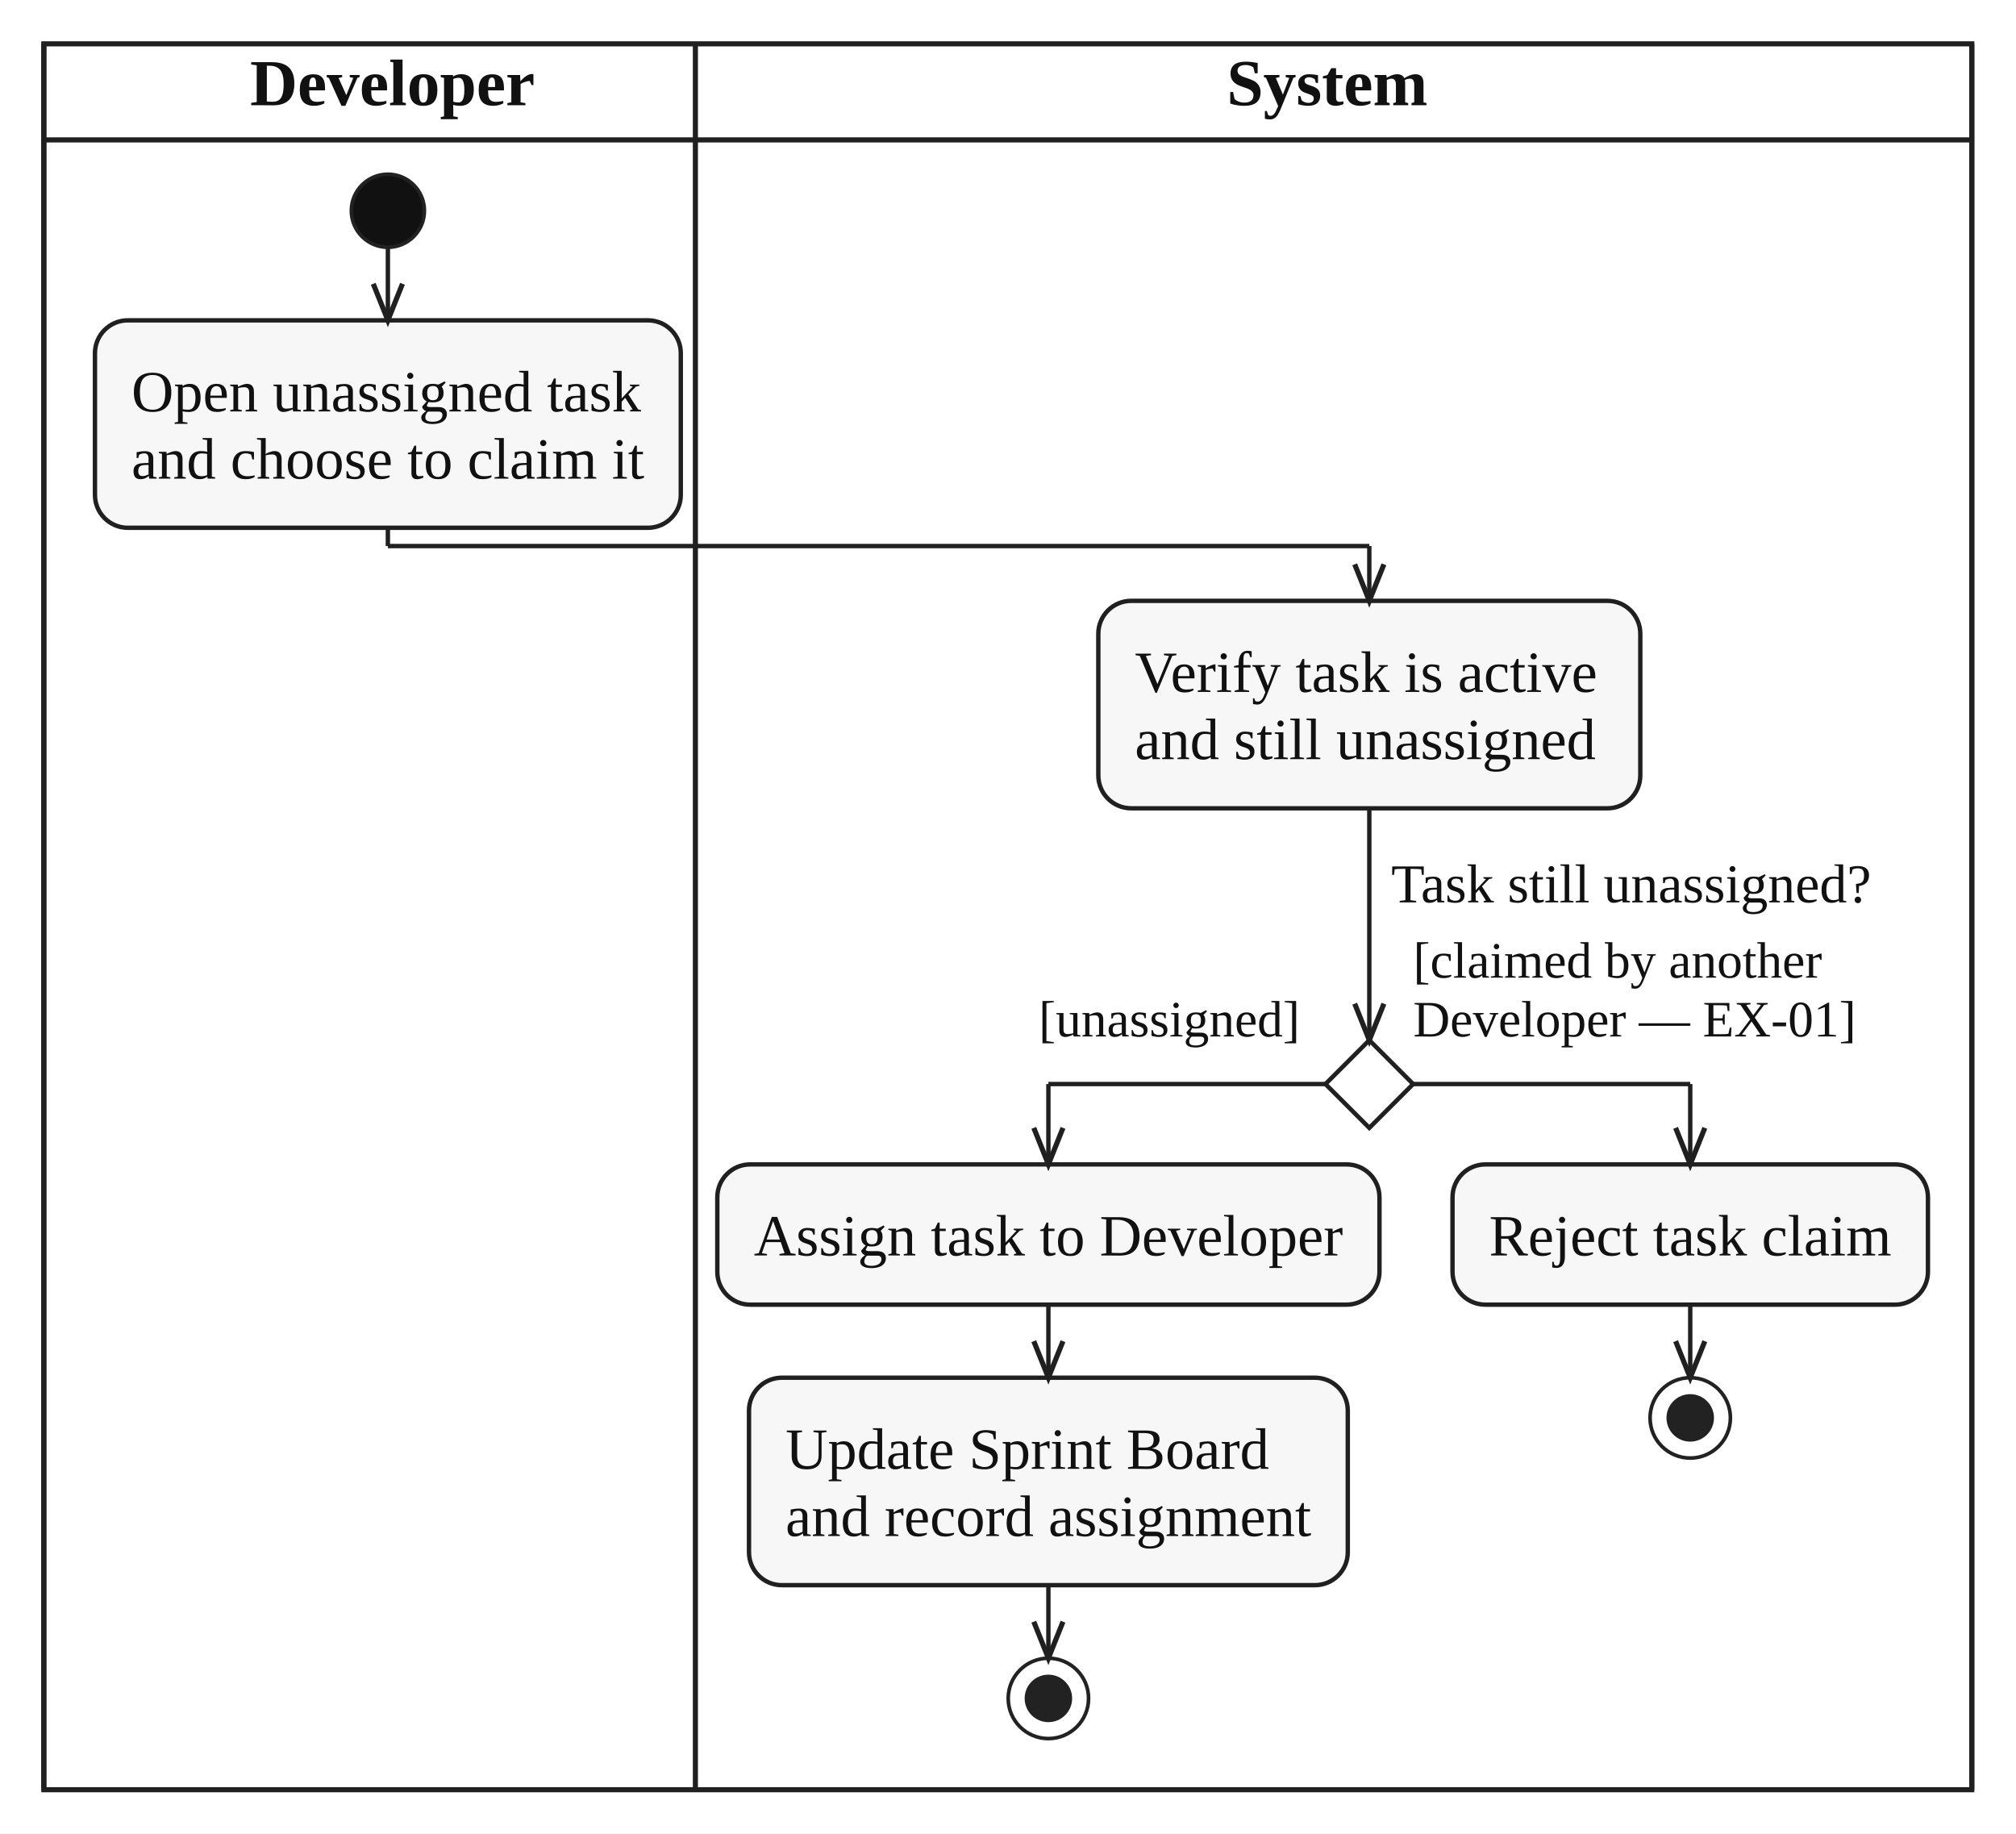
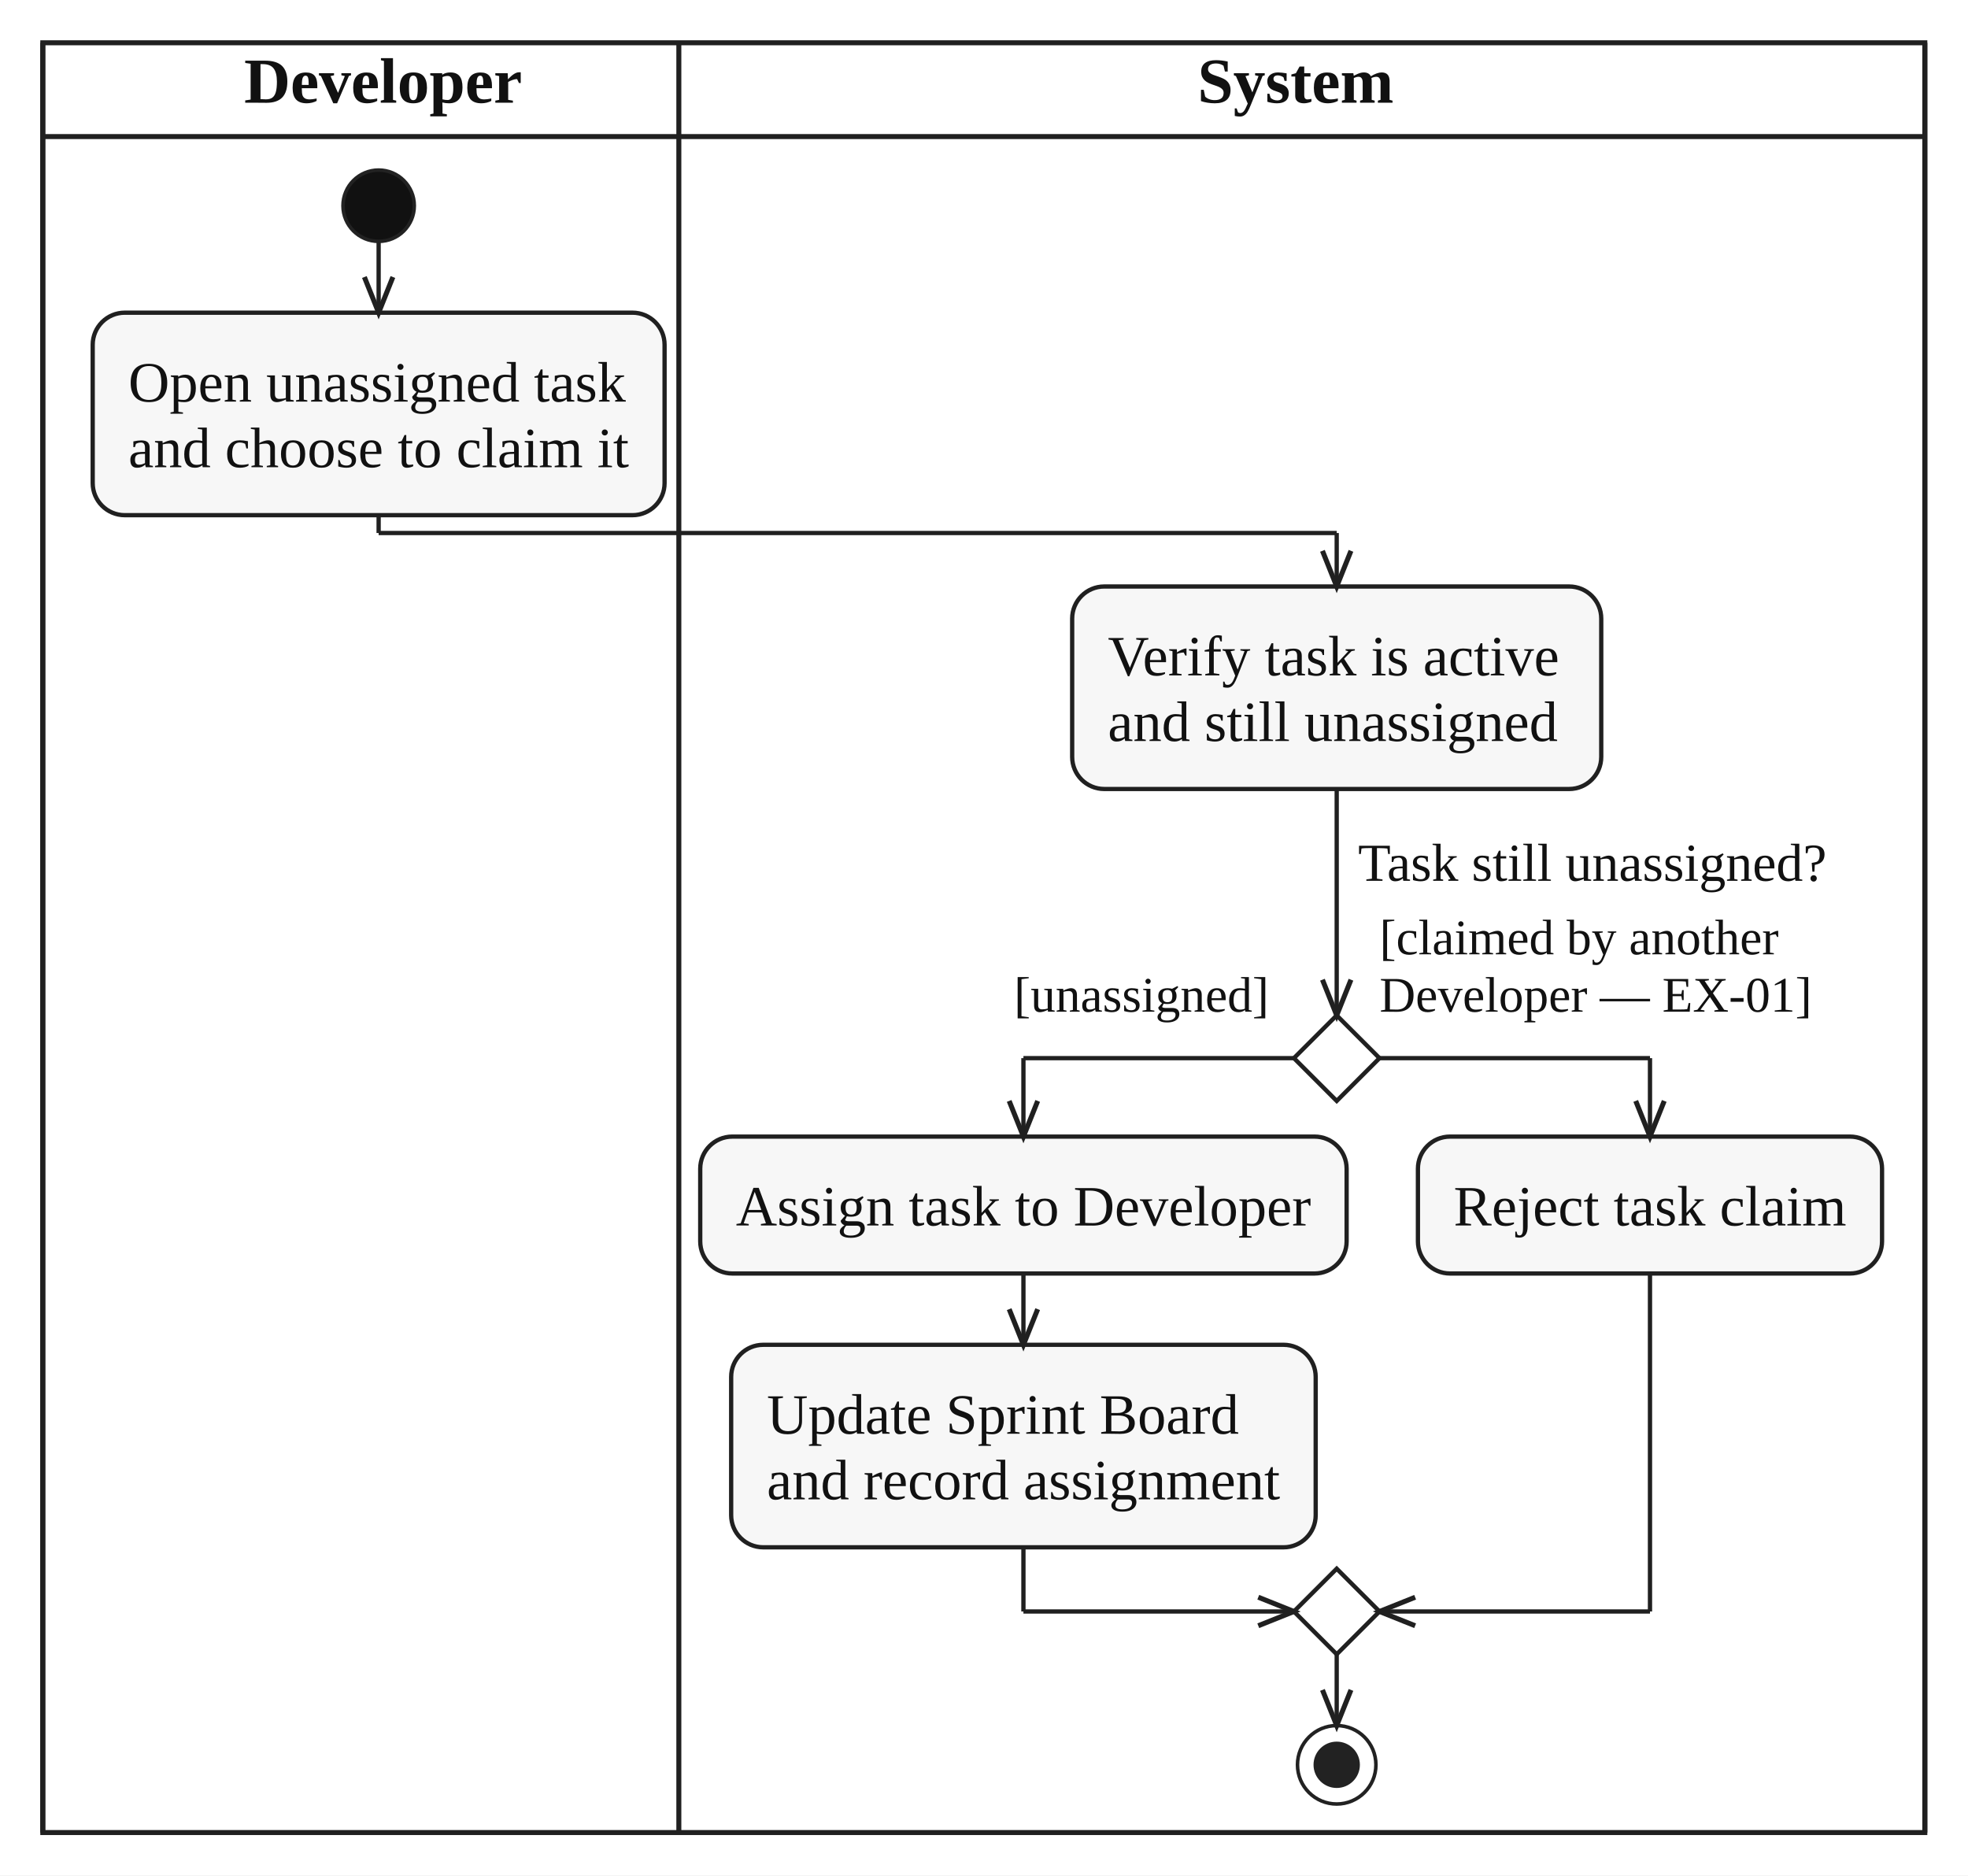
- <svg xmlns="http://www.w3.org/2000/svg" contentStyleType="text/css" height="502px" preserveAspectRatio="none" style="width:552px;height:502px;background:#FFFFFF;" version="1.1" viewBox="-5 0.394 552 502" width="552px" zoomAndPan="magnify" data-pres-formatted="1">
-   <rect id="pres-background" x="-5" y="0.394" width="552" height="502" fill="#FFFFFF" stroke="none" />
+ <svg xmlns="http://www.w3.org/2000/svg" contentStyleType="text/css" height="526px" preserveAspectRatio="none" style="width:552px;height:526px;background:#FFFFFF;" version="1.1" viewBox="-5 0.394 552 526" width="552px" zoomAndPan="magnify" data-pres-formatted="1">
+   <rect id="pres-background" x="-5" y="0.394" width="552" height="526" fill="#FFFFFF" stroke="none" />
  <defs />
  <g>
    <rect fill="#FFFFFF" height="30.698" style="stroke:#FFFFFF;stroke-width:1.0;" width="513.141" x="15" y="12.394" />
    <ellipse cx="101.203" cy="58.092" fill="#111111" rx="10" ry="10" style="stroke:#222222;stroke-width:1.0;" />
    <rect fill="#F7F7F7" height="56.797" rx="9" ry="9" style="stroke:#202020;stroke-width:1.2;" width="160.406" x="21" y="88.092" />
    <text fill="#111111" font-family="Times New Roman" font-size="16" lengthAdjust="spacing" textLength="139.531" x="31" y="113.029">Open unassigned task</text>
    <text fill="#111111" font-family="Times New Roman" font-size="16" lengthAdjust="spacing" textLength="140.406" x="31" y="131.428">and choose to claim it</text>
-     <line style="stroke:#202020;stroke-width:1.4;" x1="7" x2="7" y1="12.394" y2="490.371" />
+     <line style="stroke:#202020;stroke-width:1.4;" x1="7" x2="7" y1="12.394" y2="514.371" />
    <rect fill="#F7F7F7" height="56.797" rx="9" ry="9" style="stroke:#202020;stroke-width:1.2;" width="148.398" x="295.731" y="164.889" />
    <text fill="#111111" font-family="Times New Roman" font-size="16" lengthAdjust="spacing" textLength="128.398" x="305.731" y="189.826">Verify task is active</text>
    <text fill="#111111" font-family="Times New Roman" font-size="16" lengthAdjust="spacing" textLength="126.211" x="305.731" y="208.225">and still unassigned</text>
    <polygon fill="#FFFFFF" points="369.93,285.176,381.93,297.176,369.93,309.176,357.93,297.176,369.93,285.176" style="stroke:#202020;stroke-width:1.2;" />
    <text fill="#111111" font-family="Times New Roman" font-size="15" lengthAdjust="spacing" textLength="132.481" x="375.93" y="247.434">Task still unassigned?</text>
    <text fill="#111111" font-family="Times New Roman" font-size="15" lengthAdjust="spacing" textLength="3.75" x="375.93" y="264.683"> </text>
    <text fill="#111111" font-family="Times New Roman" font-size="15" lengthAdjust="spacing" textLength="3.75" x="375.93" y="281.931"> </text>
    <text fill="#111111" font-family="Times New Roman" font-size="14" lengthAdjust="spacing" textLength="78.538" x="279.392" y="284.147">[unassigned]  </text>
    <text fill="#111111" font-family="Times New Roman" font-size="6" lengthAdjust="spacing" textLength="1.5" x="279.392" y="292.777"> </text>
    <text fill="#111111" font-family="Times New Roman" font-size="14" lengthAdjust="spacing" textLength="118.952" x="381.93" y="268.049">  [claimed by another</text>
    <text fill="#111111" font-family="Times New Roman" font-size="14" lengthAdjust="spacing" textLength="128.29" x="381.93" y="284.147">  Developer — EX-01]</text>
    <text fill="#111111" font-family="Times New Roman" font-size="6" lengthAdjust="spacing" textLength="1.5" x="381.93" y="292.777"> </text>
    <rect fill="#F7F7F7" height="38.398" rx="9" ry="9" style="stroke:#202020;stroke-width:1.2;" width="181.305" x="191.406" y="319.176" />
    <text fill="#111111" font-family="Times New Roman" font-size="16" lengthAdjust="spacing" textLength="161.305" x="201.406" y="344.113">Assign task to Developer</text>
    <rect fill="#F7F7F7" height="56.797" rx="9" ry="9" style="stroke:#202020;stroke-width:1.2;" width="163.953" x="200.082" y="377.574" />
    <text fill="#111111" font-family="Times New Roman" font-size="16" lengthAdjust="spacing" textLength="132.422" x="210.082" y="402.512">Update Sprint Board</text>
    <text fill="#111111" font-family="Times New Roman" font-size="16" lengthAdjust="spacing" textLength="143.953" x="210.082" y="420.91">and record assignment</text>
-     <ellipse cx="282.059" cy="465.371" fill="none" rx="11" ry="11" style="stroke:#222222;stroke-width:1.0;" />
-     <ellipse cx="282.059" cy="465.371" fill="#222222" rx="6" ry="6" style="stroke:#222222;stroke-width:1.0;" />
    <rect fill="#F7F7F7" height="38.398" rx="9" ry="9" style="stroke:#202020;stroke-width:1.2;" width="130.18" x="392.711" y="319.176" />
    <text fill="#111111" font-family="Times New Roman" font-size="16" lengthAdjust="spacing" textLength="110.18" x="402.711" y="344.113">Reject task claim</text>
-     <ellipse cx="457.801" cy="388.574" fill="none" rx="11" ry="11" style="stroke:#222222;stroke-width:1.0;" />
-     <ellipse cx="457.801" cy="388.574" fill="#222222" rx="6" ry="6" style="stroke:#222222;stroke-width:1.0;" />
-     <line style="stroke:#202020;stroke-width:1.4;" x1="185.406" x2="185.406" y1="12.394" y2="490.371" />
-     <line style="stroke:#202020;stroke-width:1.4;" x1="534.891" x2="534.891" y1="12.394" y2="490.371" />
+     <polygon fill="#FFFFFF" points="369.93,440.371,381.93,452.371,369.93,464.371,357.93,452.371,369.93,440.371" style="stroke:#202020;stroke-width:1.2;" />
+     <ellipse cx="369.93" cy="495.371" fill="none" rx="11" ry="11" style="stroke:#222222;stroke-width:1.0;" />
+     <ellipse cx="369.93" cy="495.371" fill="#222222" rx="6" ry="6" style="stroke:#222222;stroke-width:1.0;" />
+     <line style="stroke:#202020;stroke-width:1.4;" x1="185.406" x2="185.406" y1="12.394" y2="514.371" />
+     <line style="stroke:#202020;stroke-width:1.4;" x1="534.891" x2="534.891" y1="12.394" y2="514.371" />
    <line style="stroke:#202020;stroke-width:1.2;" x1="101.203" x2="101.203" y1="68.092" y2="88.092" />
    <polyline points="97.203,78.092 101.203,88.092 105.203,78.092" fill="none" stroke="#202020" stroke-width="1.4" stroke-linejoin="miter" stroke-linecap="butt" class="open-arrowhead" />
    <line style="stroke:#202020;stroke-width:1.2;" x1="282.059" x2="282.059" y1="357.574" y2="377.574" />
    <polyline points="278.059,367.574 282.059,377.574 286.059,367.574" fill="none" stroke="#202020" stroke-width="1.4" stroke-linejoin="miter" stroke-linecap="butt" class="open-arrowhead" />
-     <line style="stroke:#202020;stroke-width:1.2;" x1="282.059" x2="282.059" y1="434.371" y2="454.371" />
-     <polyline points="278.059,444.371 282.059,454.371 286.059,444.371" fill="none" stroke="#202020" stroke-width="1.4" stroke-linejoin="miter" stroke-linecap="butt" class="open-arrowhead" />
-     <line style="stroke:#202020;stroke-width:1.2;" x1="457.801" x2="457.801" y1="357.574" y2="377.574" />
-     <polyline points="453.801,367.574 457.801,377.574 461.801,367.574" fill="none" stroke="#202020" stroke-width="1.4" stroke-linejoin="miter" stroke-linecap="butt" class="open-arrowhead" />
    <line style="stroke:#202020;stroke-width:1.2;" x1="357.93" x2="282.059" y1="297.176" y2="297.176" />
    <line style="stroke:#202020;stroke-width:1.2;" x1="282.059" x2="282.059" y1="297.176" y2="319.176" />
    <polyline points="278.059,309.176 282.059,319.176 286.059,309.176" fill="none" stroke="#202020" stroke-width="1.4" stroke-linejoin="miter" stroke-linecap="butt" class="open-arrowhead" />
    <line style="stroke:#202020;stroke-width:1.2;" x1="381.93" x2="457.801" y1="297.176" y2="297.176" />
    <line style="stroke:#202020;stroke-width:1.2;" x1="457.801" x2="457.801" y1="297.176" y2="319.176" />
    <polyline points="453.801,309.176 457.801,319.176 461.801,309.176" fill="none" stroke="#202020" stroke-width="1.4" stroke-linejoin="miter" stroke-linecap="butt" class="open-arrowhead" />
+     <line style="stroke:#202020;stroke-width:1.2;" x1="282.059" x2="282.059" y1="434.371" y2="452.371" />
+     <line style="stroke:#202020;stroke-width:1.2;" x1="282.059" x2="357.93" y1="452.371" y2="452.371" />
+     <polyline points="347.93,448.371 357.93,452.371 347.93,456.371" fill="none" stroke="#202020" stroke-width="1.4" stroke-linejoin="miter" stroke-linecap="butt" class="open-arrowhead" />
+     <line style="stroke:#202020;stroke-width:1.2;" x1="457.801" x2="457.801" y1="357.574" y2="452.371" />
+     <line style="stroke:#202020;stroke-width:1.2;" x1="457.801" x2="381.93" y1="452.371" y2="452.371" />
+     <polyline points="391.93,448.371 381.93,452.371 391.93,456.371" fill="none" stroke="#202020" stroke-width="1.4" stroke-linejoin="miter" stroke-linecap="butt" class="open-arrowhead" />
    <line style="stroke:#202020;stroke-width:1.2;" x1="369.93" x2="369.93" y1="221.685" y2="285.176" />
    <polyline points="365.93,275.176 369.93,285.176 373.93,275.176" fill="none" stroke="#202020" stroke-width="1.4" stroke-linejoin="miter" stroke-linecap="butt" class="open-arrowhead" />
+     <line style="stroke:#202020;stroke-width:1.2;" x1="369.93" x2="369.93" y1="464.371" y2="484.371" />
+     <polyline points="365.93,474.371 369.93,484.371 373.93,474.371" fill="none" stroke="#202020" stroke-width="1.4" stroke-linejoin="miter" stroke-linecap="butt" class="open-arrowhead" />
    <line style="stroke:#202020;stroke-width:1.2;" x1="101.203" x2="101.203" y1="144.889" y2="149.889" />
    <line style="stroke:#202020;stroke-width:1.2;" x1="101.203" x2="369.93" y1="149.889" y2="149.889" />
    <line style="stroke:#202020;stroke-width:1.2;" x1="369.93" x2="369.93" y1="149.889" y2="164.889" />
    <polyline points="365.93,154.889 369.93,164.889 373.93,154.889" fill="none" stroke="#202020" stroke-width="1.4" stroke-linejoin="miter" stroke-linecap="butt" class="open-arrowhead" />
    <text fill="#111111" font-family="Times New Roman" font-size="18" font-weight="bold" lengthAdjust="spacing" textLength="77.968" x="63.469" y="29.198">Developer</text>
    <text fill="#111111" font-family="Times New Roman" font-size="7" font-weight="bold" lengthAdjust="spacing" textLength="1.75" x="58.969" y="39.627"> </text>
    <text fill="#111111" font-family="Times New Roman" font-size="18" font-weight="bold" lengthAdjust="spacing" textLength="54.993" x="330.902" y="29.198">System</text>
    <text fill="#111111" font-family="Times New Roman" font-size="7" font-weight="bold" lengthAdjust="spacing" textLength="1.75" x="326.402" y="39.627"> </text>
  </g>
  <g id="pres-frame" fill="none" stroke="#202020" stroke-width="1.4">
-     <rect x="7" y="12.394" width="527.891" height="477.978" />
+     <rect x="7" y="12.394" width="527.891" height="501.978" />
    <line x1="7" x2="534.891" y1="38.698" y2="38.698" />
  </g>
</svg>
